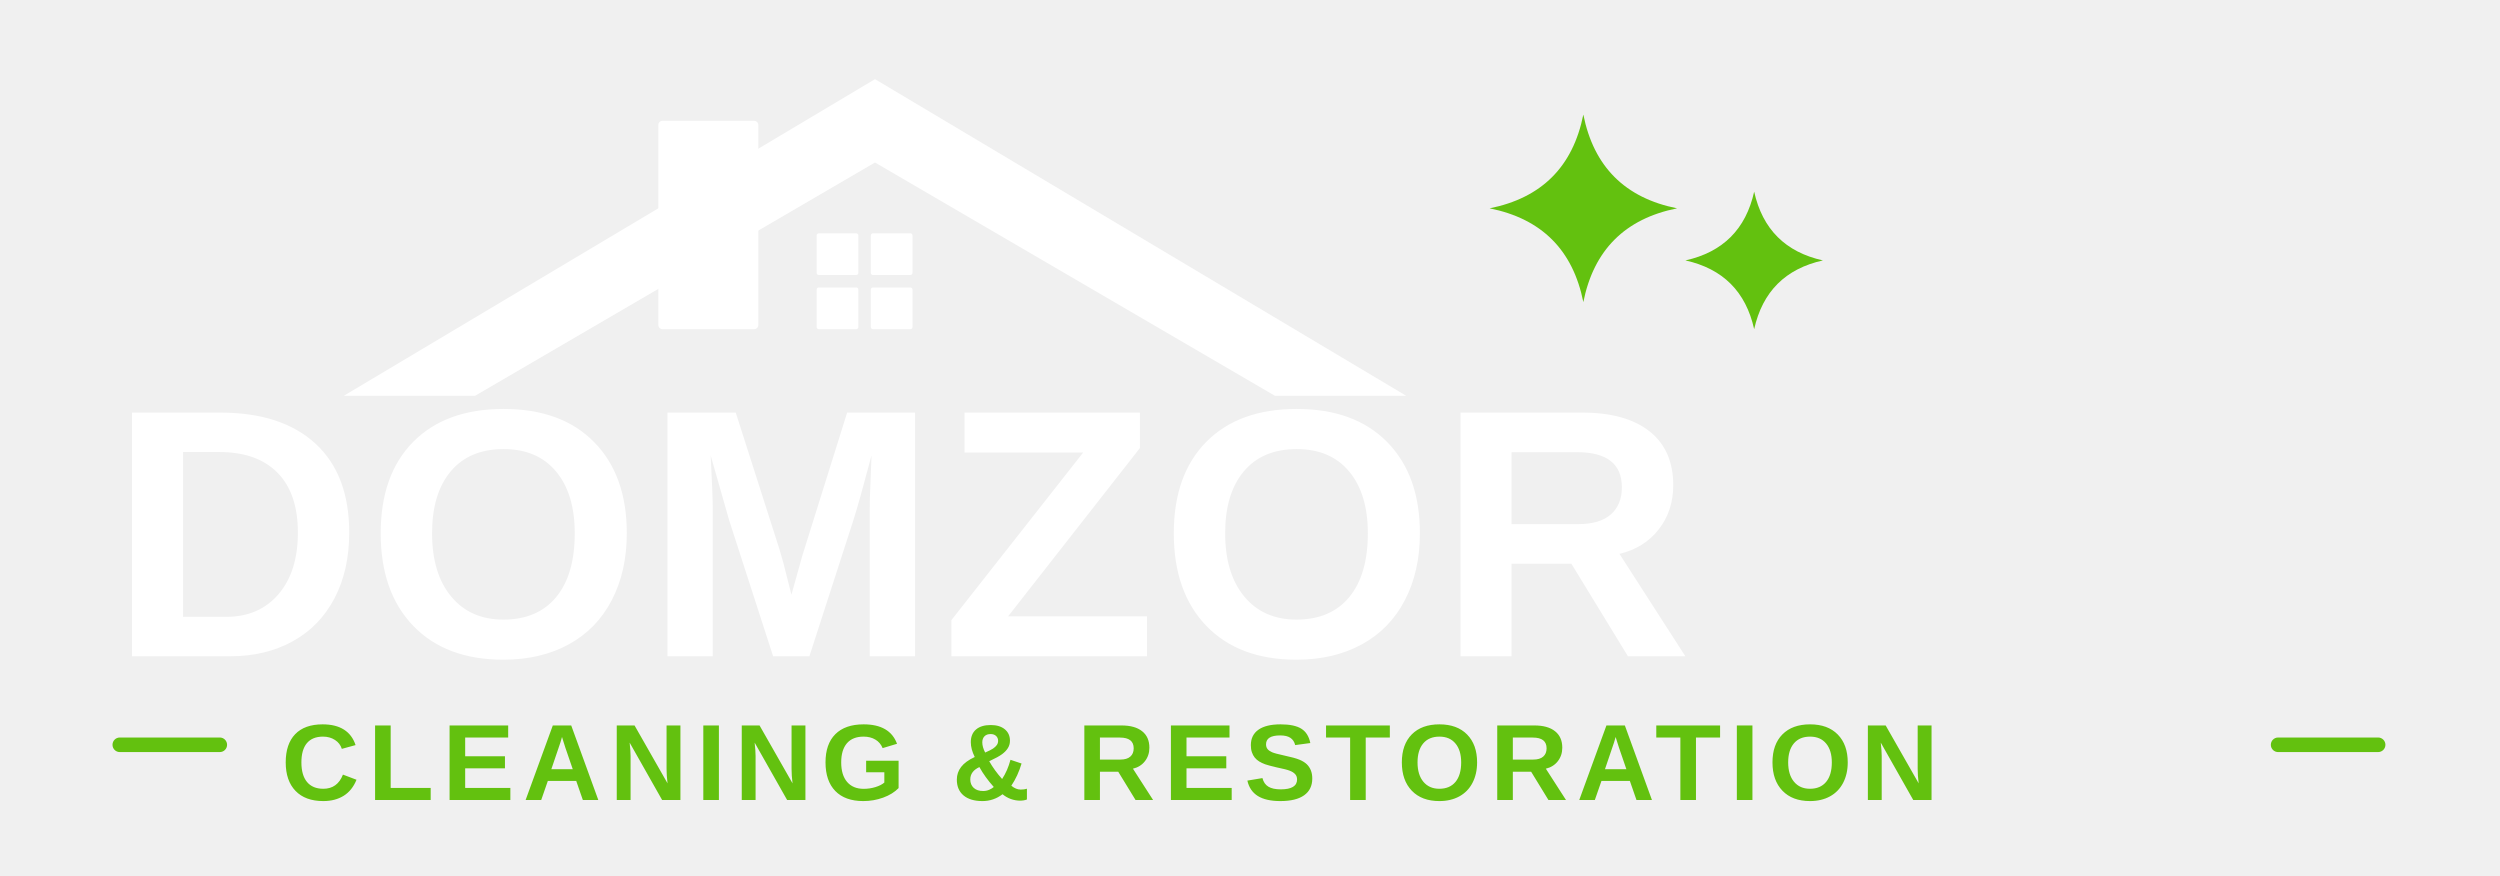
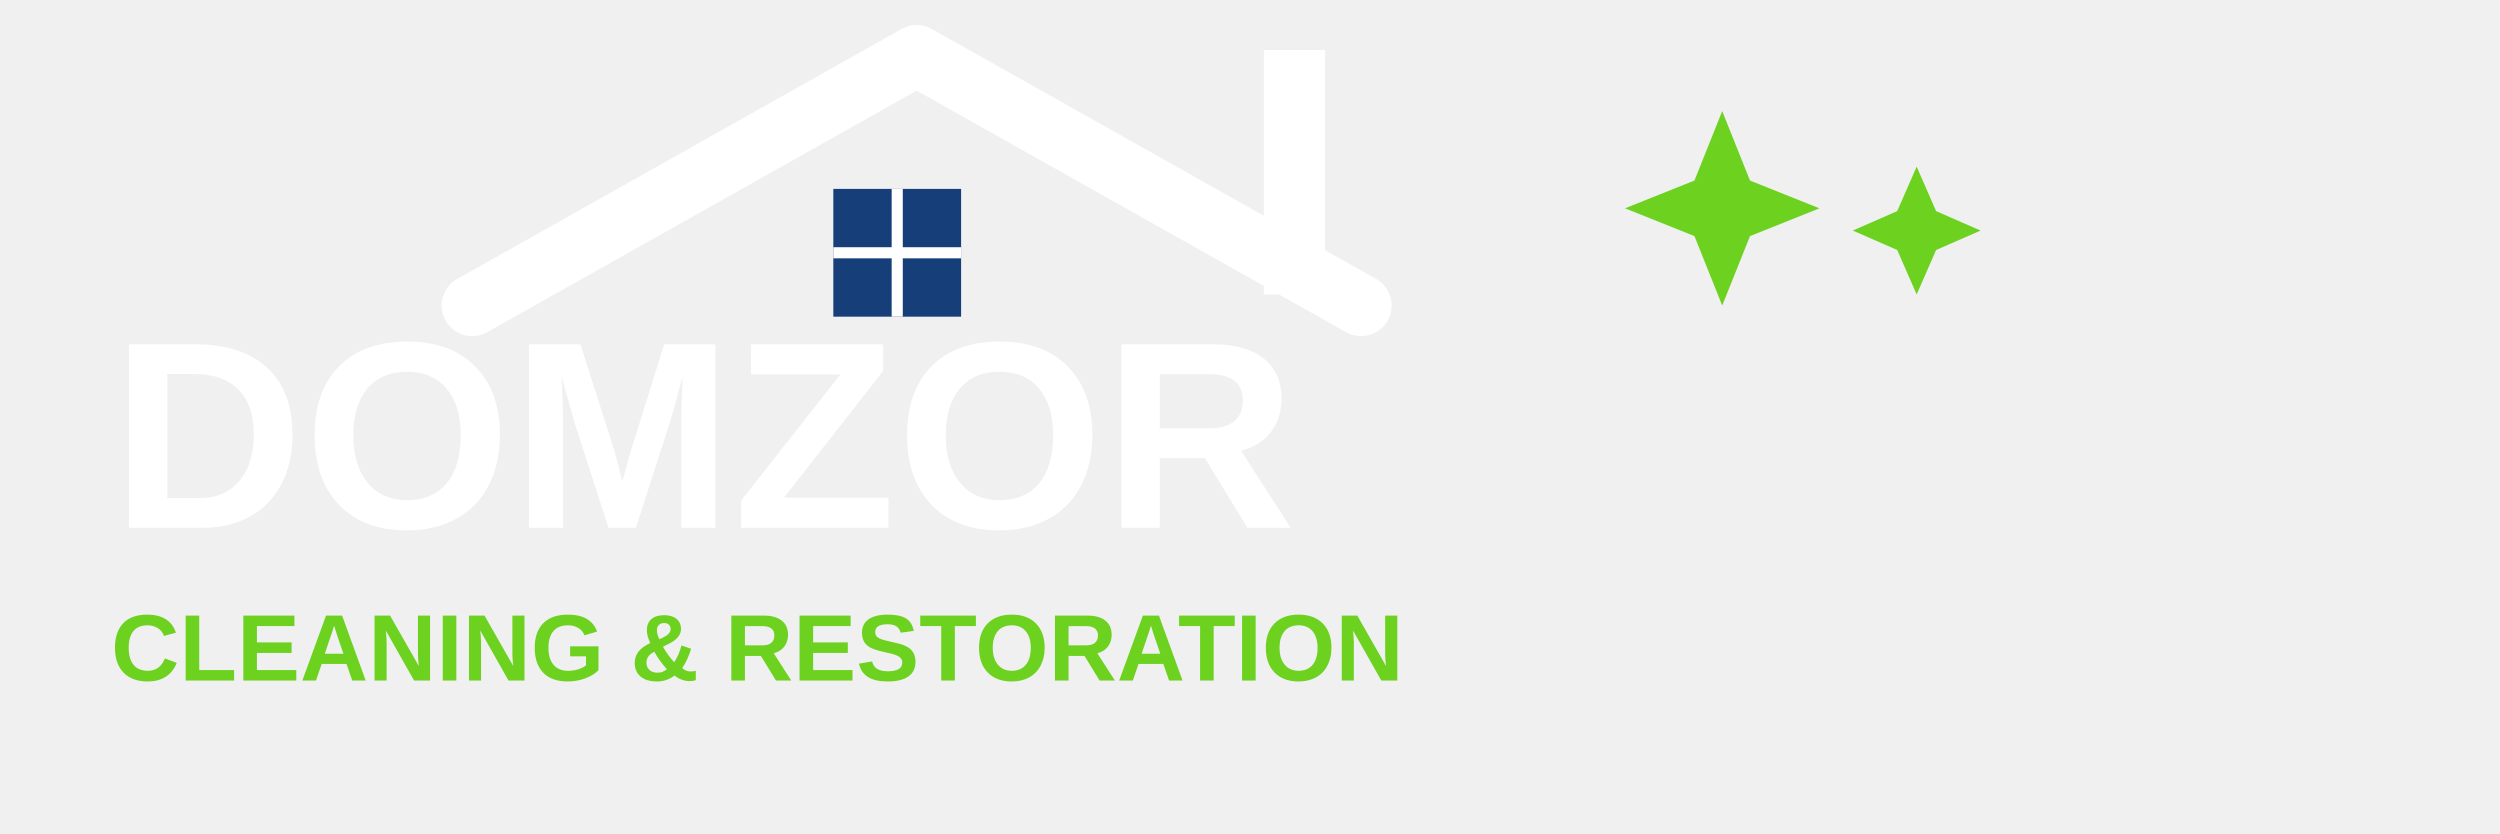
- <svg xmlns="http://www.w3.org/2000/svg" width="1200" height="420" viewBox="0 0 1200 420" role="img" aria-labelledby="title desc">
-   <g fill="#FFFFFF">
-     <path d="M165 190 L420 38 L675 190 L612 190 L420 78 L228 190 Z" />
-     <rect x="316" y="58" width="48" height="100" rx="2" />
-   </g>
-   <g fill="#FFFFFF">
-     <rect x="392" y="112" width="20" height="20" rx="1" />
-     <rect x="418" y="112" width="20" height="20" rx="1" />
-     <rect x="392" y="138" width="20" height="20" rx="1" />
-     <rect x="418" y="138" width="20" height="20" rx="1" />
-   </g>
-   <g fill="#63C10F">
-     <path d="M760 55              C765 80 780 95 805 100              C780 105 765 120 760 145              C755 120 740 105 715 100              C740 95 755 80 760 55 Z" />
-     <path d="M842 92              C846 110 857 121 875 125              C857 129 846 140 842 158              C838 140 827 129 809 125              C827 121 838 110 842 92 Z" />
-   </g>
-   <text x="52" y="315" font-family="Arial, Helvetica, sans-serif" font-size="170" font-weight="700" letter-spacing="1" fill="#FFFFFF">DOMZOR</text>
-   <g fill="#63C10F">
-     <rect x="54" y="354" width="55" height="7" rx="3.5" />
-     <rect x="1090" y="354" width="55" height="7" rx="3.5" />
-   </g>
-   <text x="135" y="384" font-family="Arial, Helvetica, sans-serif" font-size="52" font-weight="700" letter-spacing="4" fill="#63C10F">CLEANING &amp; RESTORATION</text>
+ <svg xmlns="http://www.w3.org/2000/svg" viewBox="0 0 900 300">
+   <rect width="100%" height="100%" fill="none" />
+   <path d="M170 110 L330 20 L490 110" fill="none" stroke="#FFFFFF" stroke-width="22" stroke-linecap="round" stroke-linejoin="round" />
+   <rect x="455" y="18" width="22" height="88" fill="#FFFFFF" />
+   <rect x="300" y="68" width="46" height="46" fill="#163F7A" />
+   <line x1="323" y1="68" x2="323" y2="114" stroke="#FFFFFF" stroke-width="4" />
+   <line x1="300" y1="91" x2="346" y2="91" stroke="#FFFFFF" stroke-width="4" />
+   <polygon points="620,40 630,65 655,75 630,85 620,110 610,85 585,75 610,65" fill="#6CD11F" />
+   <polygon points="690,60 697,76 713,83 697,90 690,106 683,90 667,83 683,76" fill="#6CD11F" />
+   <text x="40" y="190" font-family="Arial" font-size="96" font-weight="700" fill="#FFFFFF">DOMZOR</text>
+   <text x="40" y="245" font-family="Arial" font-size="34" font-weight="700" fill="#6CD11F">CLEANING &amp; RESTORATION</text>
</svg>
